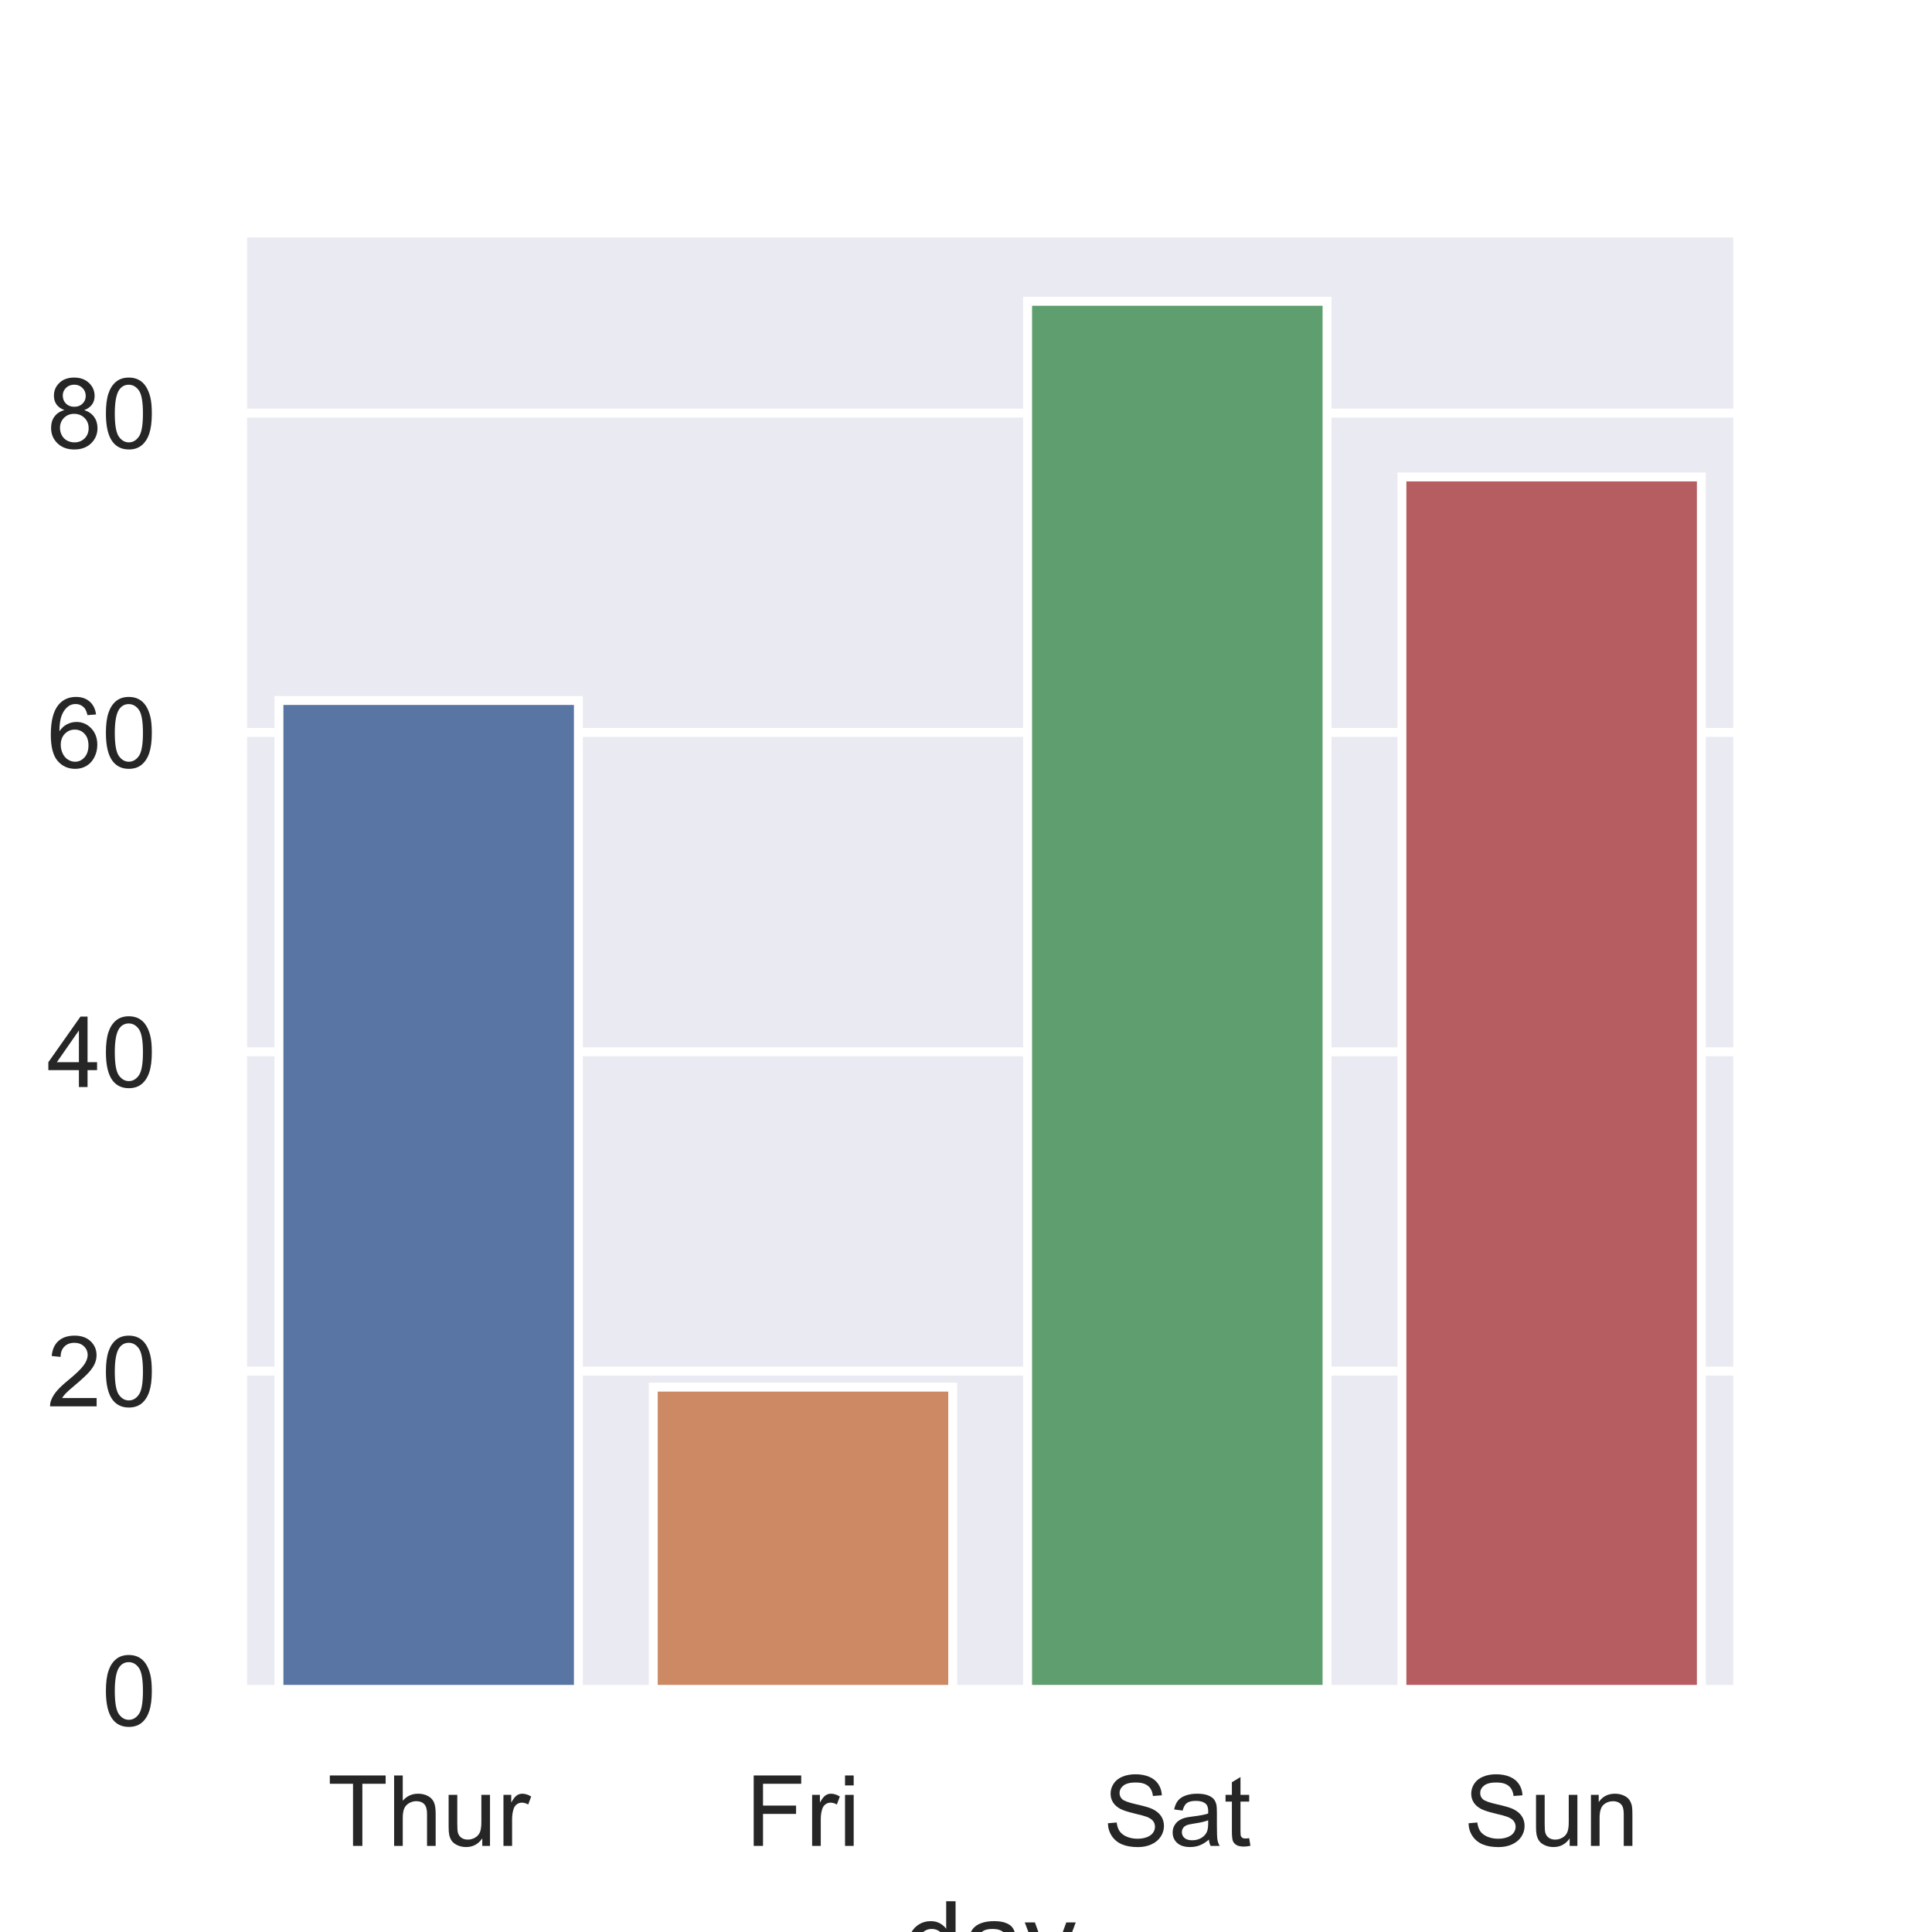
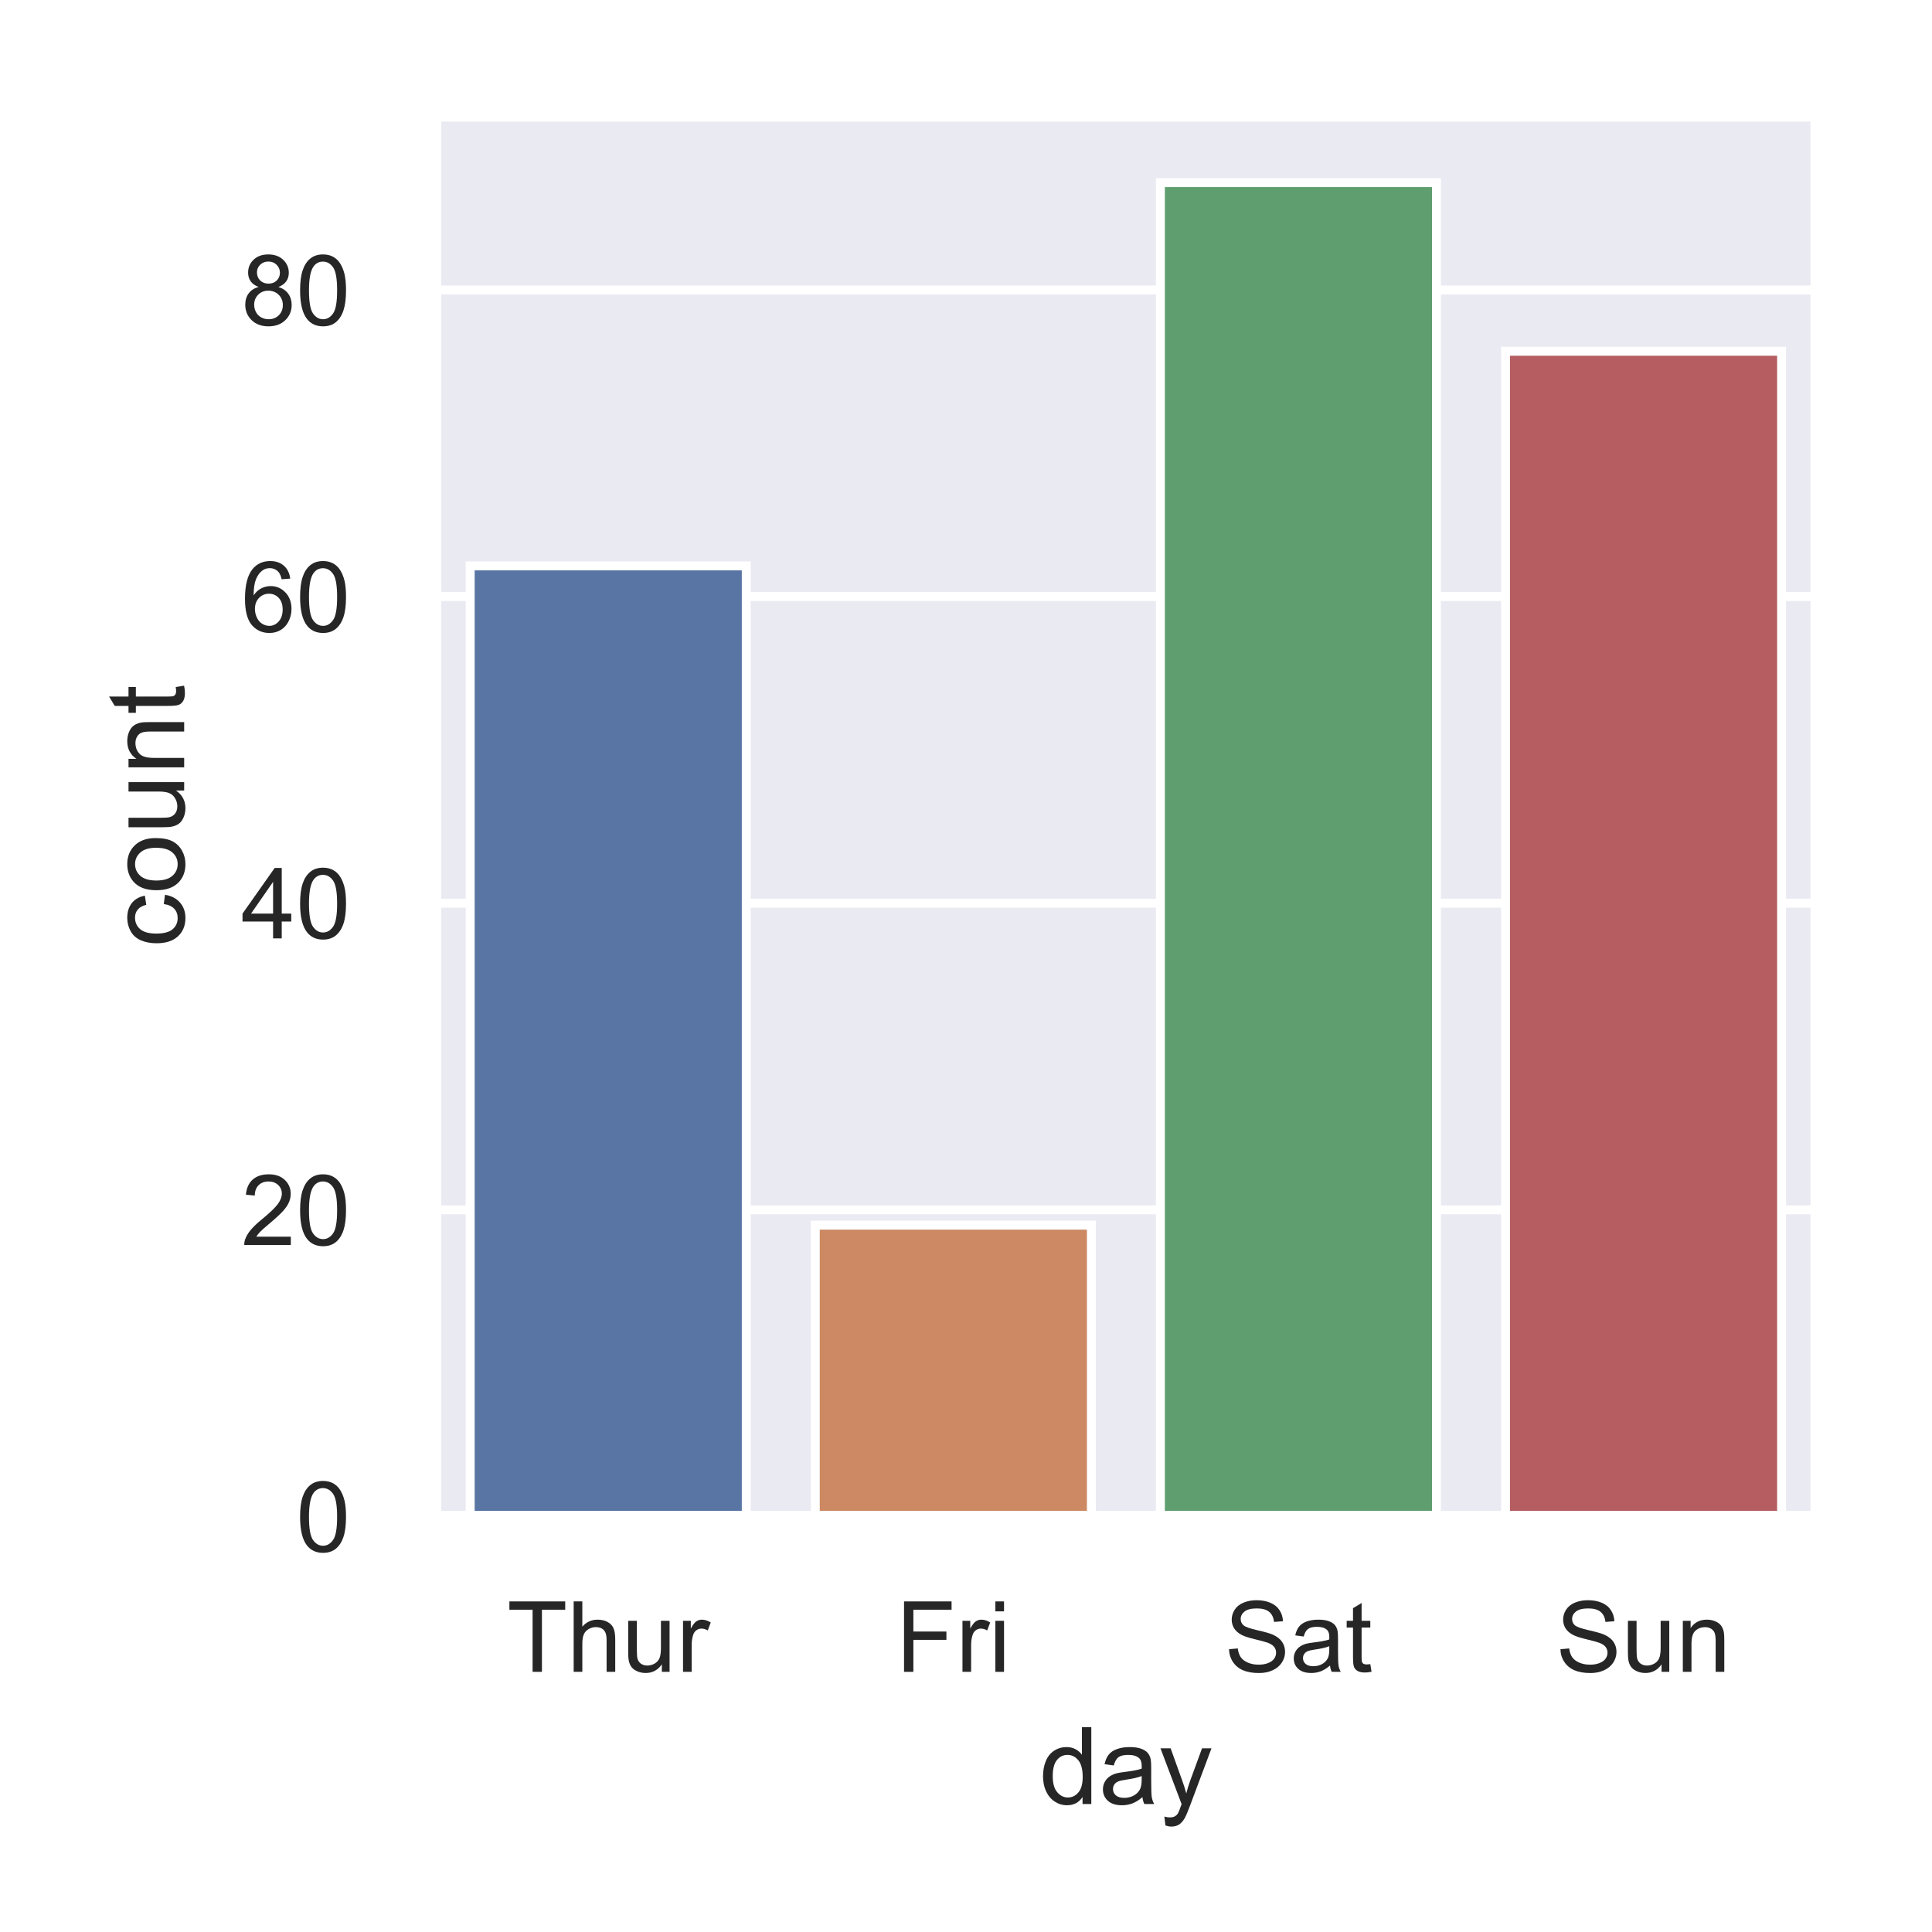
<svg xmlns="http://www.w3.org/2000/svg" xmlns:xlink="http://www.w3.org/1999/xlink" height="216pt" version="1.1" viewBox="0 0 216 216" width="216pt">
  <defs>
    <style type="text/css">*{stroke-linecap:butt;stroke-linejoin:round;}</style>
  </defs>
  <g id="figure_1">
    <g id="patch_1">
      <path d="M 0 216  L 216 216  L 216 0  L 0 0  z " style="fill:#ffffff;" />
    </g>
    <g id="axes_1">
      <g id="patch_2">
-         <path d="M 27 189  L 194.4 189  L 194.4 25.92  L 27 25.92  z " style="fill:#eaeaf2;" />
+         <path d="M 48.71 169.54  L 203.04 169.54  L 203.04 12.96  L 48.71 12.96  z " style="fill:#eaeaf2;" />
      </g>
      <g id="matplotlib.axis_1">
        <g id="xtick_1">
          <g id="text_1">
-             <g style="fill:#262626;" transform="translate(36.61734 206.3736)scale(0.11 -0.11)">
+             <g style="fill:#262626;" transform="translate(56.69359 186.9136)scale(0.11 -0.11)">
              <defs>
                <path d="M 25.922 0  L 25.922 63.141  L 2.344 63.141  L 2.344 71.578  L 59.078 71.578  L 59.078 63.141  L 35.406 63.141  L 35.406 0  z " id="ArialMT-84" />
                <path d="M 6.594 0  L 6.594 71.578  L 15.375 71.578  L 15.375 45.906  Q 21.531 53.031 30.906 53.031  Q 36.672 53.031 40.922 50.75  Q 45.172 48.484 47 44.484  Q 48.828 40.484 48.828 32.859  L 48.828 0  L 40.047 0  L 40.047 32.859  Q 40.047 39.453 37.188 42.453  Q 34.328 45.453 29.109 45.453  Q 25.203 45.453 21.75 43.422  Q 18.312 41.406 16.844 37.938  Q 15.375 34.469 15.375 28.375  L 15.375 0  z " id="ArialMT-104" />
                <path d="M 40.578 0  L 40.578 7.625  Q 34.516 -1.172 24.125 -1.172  Q 19.531 -1.172 15.547 0.578  Q 11.578 2.344 9.641 5  Q 7.719 7.672 6.938 11.531  Q 6.391 14.109 6.391 19.734  L 6.391 51.859  L 15.188 51.859  L 15.188 23.094  Q 15.188 16.219 15.719 13.812  Q 16.547 10.359 19.234 8.375  Q 21.922 6.391 25.875 6.391  Q 29.828 6.391 33.297 8.422  Q 36.766 10.453 38.203 13.938  Q 39.656 17.438 39.656 24.078  L 39.656 51.859  L 48.438 51.859  L 48.438 0  z " id="ArialMT-117" />
                <path d="M 6.5 0  L 6.5 51.859  L 14.406 51.859  L 14.406 44  Q 17.438 49.516 20 51.266  Q 22.562 53.031 25.641 53.031  Q 30.078 53.031 34.672 50.203  L 31.641 42.047  Q 28.422 43.953 25.203 43.953  Q 22.312 43.953 20.016 42.219  Q 17.719 40.484 16.75 37.406  Q 15.281 32.719 15.281 27.156  L 15.281 0  z " id="ArialMT-114" />
              </defs>
              <use xlink:href="#ArialMT-84" />
              <use x="61.084" xlink:href="#ArialMT-104" />
              <use x="116.699" xlink:href="#ArialMT-117" />
              <use x="172.314" xlink:href="#ArialMT-114" />
            </g>
          </g>
        </g>
        <g id="xtick_2">
          <g id="text_2">
-             <g style="fill:#262626;" transform="translate(83.36234 206.3736)scale(0.11 -0.11)">
+             <g style="fill:#262626;" transform="translate(100.1711 186.9136)scale(0.11 -0.11)">
              <defs>
                <path d="M 8.203 0  L 8.203 71.578  L 56.5 71.578  L 56.5 63.141  L 17.672 63.141  L 17.672 40.969  L 51.266 40.969  L 51.266 32.516  L 17.672 32.516  L 17.672 0  z " id="ArialMT-70" />
                <path d="M 6.641 61.469  L 6.641 71.578  L 15.438 71.578  L 15.438 61.469  z M 6.641 0  L 6.641 51.859  L 15.438 51.859  L 15.438 0  z " id="ArialMT-105" />
              </defs>
              <use xlink:href="#ArialMT-70" />
              <use x="61.084" xlink:href="#ArialMT-114" />
              <use x="94.385" xlink:href="#ArialMT-105" />
            </g>
          </g>
        </g>
        <g id="xtick_3">
          <g id="text_3">
-             <g style="fill:#262626;" transform="translate(123.3698 206.3736)scale(0.11 -0.11)">
+             <g style="fill:#262626;" transform="translate(136.9111 186.9136)scale(0.11 -0.11)">
              <defs>
                <path d="M 4.5 23  L 13.422 23.781  Q 14.062 18.406 16.375 14.969  Q 18.703 11.531 23.578 9.406  Q 28.469 7.281 34.578 7.281  Q 39.984 7.281 44.141 8.891  Q 48.297 10.5 50.312 13.297  Q 52.344 16.109 52.344 19.438  Q 52.344 22.797 50.391 25.312  Q 48.438 27.828 43.953 29.547  Q 41.062 30.672 31.203 33.031  Q 21.344 35.406 17.391 37.5  Q 12.25 40.188 9.734 44.156  Q 7.234 48.141 7.234 53.078  Q 7.234 58.5 10.297 63.203  Q 13.375 67.922 19.281 70.359  Q 25.203 72.797 32.422 72.797  Q 40.375 72.797 46.453 70.234  Q 52.547 67.672 55.812 62.688  Q 59.078 57.719 59.328 51.422  L 50.25 50.734  Q 49.516 57.516 45.281 60.984  Q 41.062 64.453 32.812 64.453  Q 24.219 64.453 20.281 61.297  Q 16.359 58.156 16.359 53.719  Q 16.359 49.859 19.141 47.359  Q 21.875 44.875 33.422 42.266  Q 44.969 39.656 49.266 37.703  Q 55.516 34.812 58.484 30.391  Q 61.469 25.984 61.469 20.219  Q 61.469 14.5 58.203 9.438  Q 54.938 4.391 48.797 1.578  Q 42.672 -1.219 35.016 -1.219  Q 25.297 -1.219 18.719 1.609  Q 12.156 4.438 8.422 10.125  Q 4.688 15.828 4.5 23  z " id="ArialMT-83" />
                <path d="M 40.438 6.391  Q 35.547 2.25 31.031 0.531  Q 26.516 -1.172 21.344 -1.172  Q 12.797 -1.172 8.203 3  Q 3.609 7.172 3.609 13.672  Q 3.609 17.484 5.344 20.625  Q 7.078 23.781 9.891 25.688  Q 12.703 27.594 16.219 28.562  Q 18.797 29.25 24.031 29.891  Q 34.672 31.156 39.703 32.906  Q 39.75 34.719 39.75 35.203  Q 39.75 40.578 37.25 42.781  Q 33.891 45.75 27.25 45.75  Q 21.047 45.75 18.094 43.578  Q 15.141 41.406 13.719 35.891  L 5.125 37.062  Q 6.297 42.578 8.984 45.969  Q 11.672 49.359 16.75 51.188  Q 21.828 53.031 28.516 53.031  Q 35.156 53.031 39.297 51.469  Q 43.453 49.906 45.406 47.531  Q 47.359 45.172 48.141 41.547  Q 48.578 39.312 48.578 33.453  L 48.578 21.734  Q 48.578 9.469 49.141 6.219  Q 49.703 2.984 51.375 0  L 42.188 0  Q 40.828 2.734 40.438 6.391  z M 39.703 26.031  Q 34.906 24.078 25.344 22.703  Q 19.922 21.922 17.672 20.938  Q 15.438 19.969 14.203 18.094  Q 12.984 16.219 12.984 13.922  Q 12.984 10.406 15.641 8.062  Q 18.312 5.719 23.438 5.719  Q 28.516 5.719 32.469 7.938  Q 36.422 10.156 38.281 14.016  Q 39.703 17 39.703 22.797  z " id="ArialMT-97" />
                <path d="M 25.781 7.859  L 27.047 0.094  Q 23.344 -0.688 20.406 -0.688  Q 15.625 -0.688 12.984 0.828  Q 10.359 2.344 9.281 4.812  Q 8.203 7.281 8.203 15.188  L 8.203 45.016  L 1.766 45.016  L 1.766 51.859  L 8.203 51.859  L 8.203 64.703  L 16.938 69.969  L 16.938 51.859  L 25.781 51.859  L 25.781 45.016  L 16.938 45.016  L 16.938 14.703  Q 16.938 10.938 17.406 9.859  Q 17.875 8.797 18.922 8.156  Q 19.969 7.516 21.922 7.516  Q 23.391 7.516 25.781 7.859  z " id="ArialMT-116" />
              </defs>
              <use xlink:href="#ArialMT-83" />
              <use x="66.699" xlink:href="#ArialMT-97" />
              <use x="122.314" xlink:href="#ArialMT-116" />
            </g>
          </g>
        </g>
        <g id="xtick_4">
          <g id="text_4">
-             <g style="fill:#262626;" transform="translate(163.6893 206.3736)scale(0.11 -0.11)">
+             <g style="fill:#262626;" transform="translate(173.963 186.9136)scale(0.11 -0.11)">
              <defs>
                <path d="M 6.594 0  L 6.594 51.859  L 14.5 51.859  L 14.5 44.484  Q 20.219 53.031 31 53.031  Q 35.688 53.031 39.625 51.344  Q 43.562 49.656 45.516 46.922  Q 47.469 44.188 48.25 40.438  Q 48.734 37.984 48.734 31.891  L 48.734 0  L 39.938 0  L 39.938 31.547  Q 39.938 36.922 38.906 39.578  Q 37.891 42.234 35.281 43.812  Q 32.672 45.406 29.156 45.406  Q 23.531 45.406 19.453 41.844  Q 15.375 38.281 15.375 28.328  L 15.375 0  z " id="ArialMT-110" />
              </defs>
              <use xlink:href="#ArialMT-83" />
              <use x="66.699" xlink:href="#ArialMT-117" />
              <use x="122.314" xlink:href="#ArialMT-110" />
            </g>
          </g>
        </g>
        <g id="text_5">
-           <g style="fill:#262626;" transform="translate(101.0269 221.1492)scale(0.12 -0.12)">
+           <g style="fill:#262626;" transform="translate(116.2019 201.6892)scale(0.12 -0.12)">
            <defs>
              <path d="M 40.234 0  L 40.234 6.547  Q 35.297 -1.172 25.734 -1.172  Q 19.531 -1.172 14.328 2.25  Q 9.125 5.672 6.266 11.797  Q 3.422 17.922 3.422 25.875  Q 3.422 33.641 6 39.969  Q 8.594 46.297 13.766 49.656  Q 18.953 53.031 25.344 53.031  Q 30.031 53.031 33.688 51.047  Q 37.359 49.078 39.656 45.906  L 39.656 71.578  L 48.391 71.578  L 48.391 0  z M 12.453 25.875  Q 12.453 15.922 16.641 10.984  Q 20.844 6.062 26.562 6.062  Q 32.328 6.062 36.344 10.766  Q 40.375 15.484 40.375 25.141  Q 40.375 35.797 36.266 40.766  Q 32.172 45.75 26.172 45.75  Q 20.312 45.75 16.375 40.969  Q 12.453 36.188 12.453 25.875  z " id="ArialMT-100" />
              <path d="M 6.203 -19.969  L 5.219 -11.719  Q 8.109 -12.5 10.25 -12.5  Q 13.188 -12.5 14.938 -11.516  Q 16.703 -10.547 17.828 -8.797  Q 18.656 -7.469 20.516 -2.25  Q 20.75 -1.516 21.297 -0.094  L 1.609 51.859  L 11.078 51.859  L 21.875 21.828  Q 23.969 16.109 25.641 9.812  Q 27.156 15.875 29.25 21.625  L 40.328 51.859  L 49.125 51.859  L 29.391 -0.875  Q 26.219 -9.422 24.469 -12.641  Q 22.125 -17 19.094 -19.016  Q 16.062 -21.047 11.859 -21.047  Q 9.328 -21.047 6.203 -19.969  z " id="ArialMT-121" />
            </defs>
            <use xlink:href="#ArialMT-100" />
            <use x="55.615" xlink:href="#ArialMT-97" />
            <use x="111.23" xlink:href="#ArialMT-121" />
          </g>
        </g>
      </g>
      <g id="matplotlib.axis_2">
        <g id="ytick_1">
          <g id="line2d_1">
-             <path clip-path="url(#p0c944eae8a)" d="M 27 189  L 194.4 189  " style="fill:none;stroke:#ffffff;stroke-linecap:round;" />
+             <path clip-path="url(#p590fa8cc71)" d="M 48.71 169.54  L 203.04 169.54  " style="fill:none;stroke:#ffffff;stroke-linecap:round;" />
          </g>
          <g id="text_6">
-             <g style="fill:#262626;" transform="translate(11.38297 192.9368)scale(0.11 -0.11)">
+             <g style="fill:#262626;" transform="translate(33.09297 173.4768)scale(0.11 -0.11)">
              <defs>
                <path d="M 4.156 35.297  Q 4.156 48 6.766 55.734  Q 9.375 63.484 14.516 67.672  Q 19.672 71.875 27.484 71.875  Q 33.25 71.875 37.594 69.547  Q 41.938 67.234 44.766 62.859  Q 47.609 58.5 49.219 52.219  Q 50.828 45.953 50.828 35.297  Q 50.828 22.703 48.234 14.969  Q 45.656 7.234 40.5 3  Q 35.359 -1.219 27.484 -1.219  Q 17.141 -1.219 11.234 6.203  Q 4.156 15.141 4.156 35.297  z M 13.188 35.297  Q 13.188 17.672 17.312 11.828  Q 21.438 6 27.484 6  Q 33.547 6 37.672 11.859  Q 41.797 17.719 41.797 35.297  Q 41.797 52.984 37.672 58.781  Q 33.547 64.594 27.391 64.594  Q 21.344 64.594 17.719 59.469  Q 13.188 52.938 13.188 35.297  z " id="ArialMT-48" />
              </defs>
              <use xlink:href="#ArialMT-48" />
            </g>
          </g>
        </g>
        <g id="ytick_2">
          <g id="line2d_2">
-             <path clip-path="url(#p0c944eae8a)" d="M 27 153.296  L 194.4 153.296  " style="fill:none;stroke:#ffffff;stroke-linecap:round;" />
+             <path clip-path="url(#p590fa8cc71)" d="M 48.71 135.259  L 203.04 135.259  " style="fill:none;stroke:#ffffff;stroke-linecap:round;" />
          </g>
          <g id="text_7">
-             <g style="fill:#262626;" transform="translate(5.265937 157.2324)scale(0.11 -0.11)">
+             <g style="fill:#262626;" transform="translate(26.97594 139.1955)scale(0.11 -0.11)">
              <defs>
                <path d="M 50.344 8.453  L 50.344 0  L 3.031 0  Q 2.938 3.172 4.047 6.109  Q 5.859 10.938 9.828 15.625  Q 13.812 20.312 21.344 26.469  Q 33.016 36.031 37.109 41.625  Q 41.219 47.219 41.219 52.203  Q 41.219 57.422 37.469 61  Q 33.734 64.594 27.734 64.594  Q 21.391 64.594 17.578 60.781  Q 13.766 56.984 13.719 50.25  L 4.688 51.172  Q 5.609 61.281 11.656 66.578  Q 17.719 71.875 27.938 71.875  Q 38.234 71.875 44.234 66.156  Q 50.25 60.453 50.25 52  Q 50.25 47.703 48.484 43.547  Q 46.734 39.406 42.656 34.812  Q 38.578 30.219 29.109 22.219  Q 21.188 15.578 18.938 13.203  Q 16.703 10.844 15.234 8.453  z " id="ArialMT-50" />
              </defs>
              <use xlink:href="#ArialMT-50" />
              <use x="55.615" xlink:href="#ArialMT-48" />
            </g>
          </g>
        </g>
        <g id="ytick_3">
          <g id="line2d_3">
-             <path clip-path="url(#p0c944eae8a)" d="M 27 117.591  L 194.4 117.591  " style="fill:none;stroke:#ffffff;stroke-linecap:round;" />
+             <path clip-path="url(#p590fa8cc71)" d="M 48.71 100.977  L 203.04 100.977  " style="fill:none;stroke:#ffffff;stroke-linecap:round;" />
          </g>
          <g id="text_8">
-             <g style="fill:#262626;" transform="translate(5.265937 121.5279)scale(0.11 -0.11)">
+             <g style="fill:#262626;" transform="translate(26.97594 104.9141)scale(0.11 -0.11)">
              <defs>
                <path d="M 32.328 0  L 32.328 17.141  L 1.266 17.141  L 1.266 25.203  L 33.938 71.578  L 41.109 71.578  L 41.109 25.203  L 50.781 25.203  L 50.781 17.141  L 41.109 17.141  L 41.109 0  z M 32.328 25.203  L 32.328 57.469  L 9.906 25.203  z " id="ArialMT-52" />
              </defs>
              <use xlink:href="#ArialMT-52" />
              <use x="55.615" xlink:href="#ArialMT-48" />
            </g>
          </g>
        </g>
        <g id="ytick_4">
          <g id="line2d_4">
-             <path clip-path="url(#p0c944eae8a)" d="M 27 81.887  L 194.4 81.887  " style="fill:none;stroke:#ffffff;stroke-linecap:round;" />
+             <path clip-path="url(#p590fa8cc71)" d="M 48.71 66.696  L 203.04 66.696  " style="fill:none;stroke:#ffffff;stroke-linecap:round;" />
          </g>
          <g id="text_9">
-             <g style="fill:#262626;" transform="translate(5.265937 85.8235)scale(0.11 -0.11)">
+             <g style="fill:#262626;" transform="translate(26.97594 70.63279)scale(0.11 -0.11)">
              <defs>
                <path d="M 49.75 54.047  L 41.016 53.375  Q 39.844 58.547 37.703 60.891  Q 34.125 64.656 28.906 64.656  Q 24.703 64.656 21.531 62.312  Q 17.391 59.281 14.984 53.469  Q 12.594 47.656 12.5 36.922  Q 15.672 41.75 20.266 44.094  Q 24.859 46.438 29.891 46.438  Q 38.672 46.438 44.844 39.969  Q 51.031 33.5 51.031 23.25  Q 51.031 16.5 48.125 10.719  Q 45.219 4.938 40.141 1.859  Q 35.062 -1.219 28.609 -1.219  Q 17.625 -1.219 10.688 6.859  Q 3.766 14.938 3.766 33.5  Q 3.766 54.25 11.422 63.672  Q 18.109 71.875 29.438 71.875  Q 37.891 71.875 43.281 67.141  Q 48.688 62.406 49.75 54.047  z M 13.875 23.188  Q 13.875 18.656 15.797 14.5  Q 17.719 10.359 21.188 8.172  Q 24.656 6 28.469 6  Q 34.031 6 38.031 10.484  Q 42.047 14.984 42.047 22.703  Q 42.047 30.125 38.078 34.391  Q 34.125 38.672 28.125 38.672  Q 22.172 38.672 18.016 34.391  Q 13.875 30.125 13.875 23.188  z " id="ArialMT-54" />
              </defs>
              <use xlink:href="#ArialMT-54" />
              <use x="55.615" xlink:href="#ArialMT-48" />
            </g>
          </g>
        </g>
        <g id="ytick_5">
          <g id="line2d_5">
-             <path clip-path="url(#p0c944eae8a)" d="M 27 46.182  L 194.4 46.182  " style="fill:none;stroke:#ffffff;stroke-linecap:round;" />
+             <path clip-path="url(#p590fa8cc71)" d="M 48.71 32.415  L 203.04 32.415  " style="fill:none;stroke:#ffffff;stroke-linecap:round;" />
          </g>
          <g id="text_10">
-             <g style="fill:#262626;" transform="translate(5.265937 50.11906)scale(0.11 -0.11)">
+             <g style="fill:#262626;" transform="translate(26.97594 36.35146)scale(0.11 -0.11)">
              <defs>
                <path d="M 17.672 38.812  Q 12.203 40.828 9.562 44.531  Q 6.938 48.25 6.938 53.422  Q 6.938 61.234 12.547 66.547  Q 18.172 71.875 27.484 71.875  Q 36.859 71.875 42.578 66.422  Q 48.297 60.984 48.297 53.172  Q 48.297 48.188 45.672 44.5  Q 43.062 40.828 37.75 38.812  Q 44.344 36.672 47.781 31.875  Q 51.219 27.094 51.219 20.453  Q 51.219 11.281 44.719 5.031  Q 38.234 -1.219 27.641 -1.219  Q 17.047 -1.219 10.547 5.047  Q 4.047 11.328 4.047 20.703  Q 4.047 27.688 7.594 32.391  Q 11.141 37.109 17.672 38.812  z M 15.922 53.719  Q 15.922 48.641 19.188 45.406  Q 22.469 42.188 27.688 42.188  Q 32.766 42.188 36.016 45.375  Q 39.266 48.578 39.266 53.219  Q 39.266 58.062 35.906 61.359  Q 32.562 64.656 27.594 64.656  Q 22.562 64.656 19.234 61.422  Q 15.922 58.203 15.922 53.719  z M 13.094 20.656  Q 13.094 16.891 14.875 13.375  Q 16.656 9.859 20.172 7.922  Q 23.688 6 27.734 6  Q 34.031 6 38.125 10.047  Q 42.234 14.109 42.234 20.359  Q 42.234 26.703 38.016 30.859  Q 33.797 35.016 27.438 35.016  Q 21.234 35.016 17.156 30.906  Q 13.094 26.812 13.094 20.656  z " id="ArialMT-56" />
              </defs>
              <use xlink:href="#ArialMT-56" />
              <use x="55.615" xlink:href="#ArialMT-48" />
            </g>
          </g>
        </g>
        <g id="text_11">
-           <g style="fill:#262626;" transform="translate(-1.119063 122.1366)rotate(-90)scale(0.12 -0.12)">
+           <g style="fill:#262626;" transform="translate(20.59094 105.9266)rotate(-90)scale(0.12 -0.12)">
            <defs>
              <path d="M 40.438 19  L 49.078 17.875  Q 47.656 8.938 41.812 3.875  Q 35.984 -1.172 27.484 -1.172  Q 16.844 -1.172 10.375 5.781  Q 3.906 12.75 3.906 25.734  Q 3.906 34.125 6.688 40.422  Q 9.469 46.734 15.156 49.875  Q 20.844 53.031 27.547 53.031  Q 35.984 53.031 41.359 48.75  Q 46.734 44.484 48.25 36.625  L 39.703 35.297  Q 38.484 40.531 35.375 43.156  Q 32.281 45.797 27.875 45.797  Q 21.234 45.797 17.078 41.031  Q 12.938 36.281 12.938 25.984  Q 12.938 15.531 16.938 10.797  Q 20.953 6.062 27.391 6.062  Q 32.562 6.062 36.031 9.234  Q 39.5 12.406 40.438 19  z " id="ArialMT-99" />
              <path d="M 3.328 25.922  Q 3.328 40.328 11.328 47.266  Q 18.016 53.031 27.641 53.031  Q 38.328 53.031 45.109 46.016  Q 51.906 39.016 51.906 26.656  Q 51.906 16.656 48.906 10.906  Q 45.906 5.172 40.156 2  Q 34.422 -1.172 27.641 -1.172  Q 16.75 -1.172 10.031 5.812  Q 3.328 12.797 3.328 25.922  z M 12.359 25.922  Q 12.359 15.969 16.703 11.016  Q 21.047 6.062 27.641 6.062  Q 34.188 6.062 38.531 11.031  Q 42.875 16.016 42.875 26.219  Q 42.875 35.844 38.5 40.797  Q 34.125 45.75 27.641 45.75  Q 21.047 45.75 16.703 40.812  Q 12.359 35.891 12.359 25.922  z " id="ArialMT-111" />
            </defs>
            <use xlink:href="#ArialMT-99" />
            <use x="50" xlink:href="#ArialMT-111" />
            <use x="105.615" xlink:href="#ArialMT-117" />
            <use x="161.23" xlink:href="#ArialMT-110" />
            <use x="216.846" xlink:href="#ArialMT-116" />
          </g>
        </g>
      </g>
      <g id="patch_3">
-         <path clip-path="url(#p0c944eae8a)" d="M 31.185 189  L 64.665 189  L 64.665 78.316  L 31.185 78.316  z " style="fill:#5875a4;stroke:#ffffff;stroke-linejoin:miter;" />
+         <path clip-path="url(#p590fa8cc71)" d="M 52.568 169.54  L 83.434 169.54  L 83.434 63.268  L 52.568 63.268  z " style="fill:#5875a4;stroke:#ffffff;stroke-linejoin:miter;" />
      </g>
      <g id="patch_4">
-         <path clip-path="url(#p0c944eae8a)" d="M 73.035 189  L 106.515 189  L 106.515 155.081  L 73.035 155.081  z " style="fill:#cc8963;stroke:#ffffff;stroke-linejoin:miter;" />
+         <path clip-path="url(#p590fa8cc71)" d="M 91.151 169.54  L 122.017 169.54  L 122.017 136.973  L 91.151 136.973  z " style="fill:#cc8963;stroke:#ffffff;stroke-linejoin:miter;" />
      </g>
      <g id="patch_5">
-         <path clip-path="url(#p0c944eae8a)" d="M 114.885 189  L 148.365 189  L 148.365 33.686  L 114.885 33.686  z " style="fill:#5f9e6e;stroke:#ffffff;stroke-linejoin:miter;" />
+         <path clip-path="url(#p590fa8cc71)" d="M 129.733 169.54  L 160.599 169.54  L 160.599 20.416  L 129.733 20.416  z " style="fill:#5f9e6e;stroke:#ffffff;stroke-linejoin:miter;" />
      </g>
      <g id="patch_6">
-         <path clip-path="url(#p0c944eae8a)" d="M 156.735 189  L 190.215 189  L 190.215 53.323  L 156.735 53.323  z " style="fill:#b55d60;stroke:#ffffff;stroke-linejoin:miter;" />
+         <path clip-path="url(#p590fa8cc71)" d="M 168.316 169.54  L 199.182 169.54  L 199.182 39.271  L 168.316 39.271  z " style="fill:#b55d60;stroke:#ffffff;stroke-linejoin:miter;" />
      </g>
      <g id="patch_7">
-         <path d="M 27 189  L 27 25.92  " style="fill:none;stroke:#ffffff;stroke-linecap:square;stroke-linejoin:miter;stroke-width:1.25;" />
+         <path d="M 48.71 169.54  L 48.71 12.96  " style="fill:none;stroke:#ffffff;stroke-linecap:square;stroke-linejoin:miter;stroke-width:1.25;" />
      </g>
      <g id="patch_8">
-         <path d="M 194.4 189  L 194.4 25.92  " style="fill:none;stroke:#ffffff;stroke-linecap:square;stroke-linejoin:miter;stroke-width:1.25;" />
+         <path d="M 203.04 169.54  L 203.04 12.96  " style="fill:none;stroke:#ffffff;stroke-linecap:square;stroke-linejoin:miter;stroke-width:1.25;" />
      </g>
      <g id="patch_9">
-         <path d="M 27 189  L 194.4 189  " style="fill:none;stroke:#ffffff;stroke-linecap:square;stroke-linejoin:miter;stroke-width:1.25;" />
+         <path d="M 48.71 169.54  L 203.04 169.54  " style="fill:none;stroke:#ffffff;stroke-linecap:square;stroke-linejoin:miter;stroke-width:1.25;" />
      </g>
      <g id="patch_10">
-         <path d="M 27 25.92  L 194.4 25.92  " style="fill:none;stroke:#ffffff;stroke-linecap:square;stroke-linejoin:miter;stroke-width:1.25;" />
+         <path d="M 48.71 12.96  L 203.04 12.96  " style="fill:none;stroke:#ffffff;stroke-linecap:square;stroke-linejoin:miter;stroke-width:1.25;" />
      </g>
    </g>
  </g>
  <defs>
-     <clipPath id="p0c944eae8a">
-       <rect height="163.08" width="167.4" x="27" y="25.92" />
+     <clipPath id="p590fa8cc71">
+       <rect height="156.58" width="154.33" x="48.71" y="12.96" />
    </clipPath>
  </defs>
</svg>
